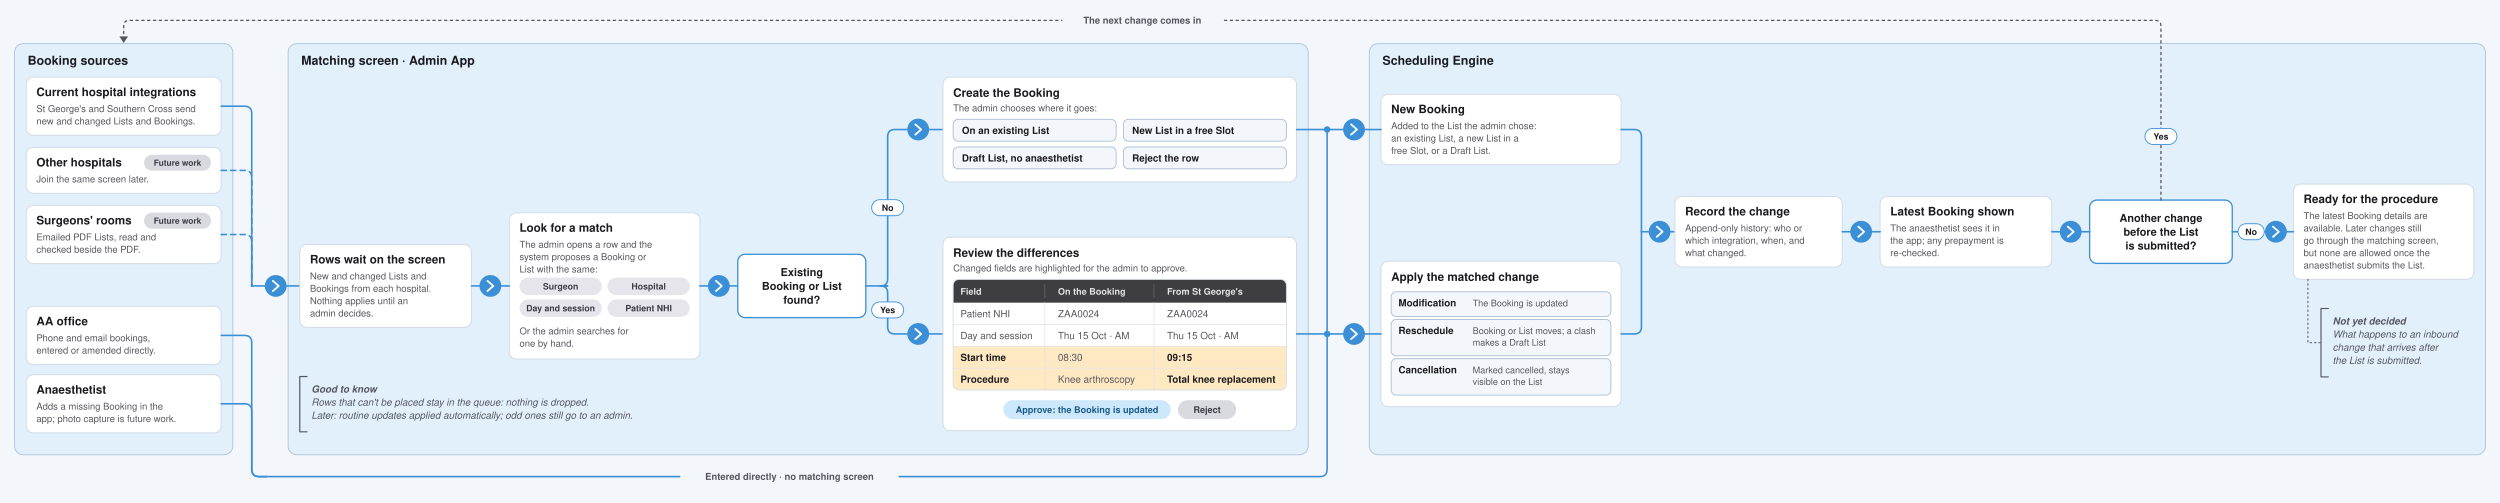
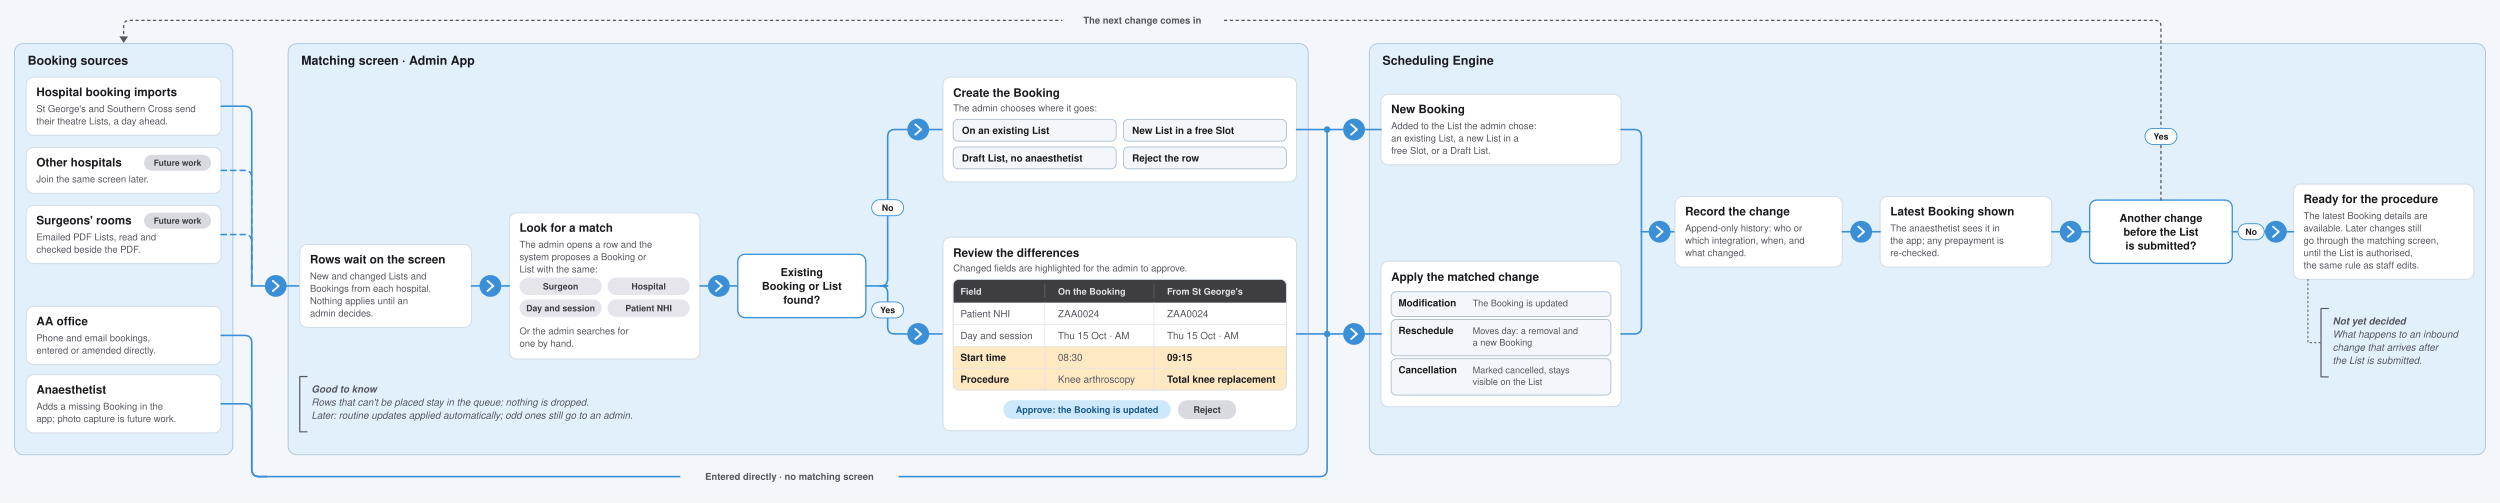
<svg xmlns="http://www.w3.org/2000/svg" viewBox="0 0 3436 691" width="3436" height="691" font-family="'Schibsted Grotesk', 'Helvetica Neue', Helvetica, Arial, sans-serif">
  <rect x="0" y="0" width="3436" height="691" rx="0" fill="#F3F6FA" />
  <rect id="booking-sources" x="20" y="60" width="300" height="565" rx="12" fill="#E1F0FB" stroke="#A9C3DA" stroke-width="1.2" />
  <text x="38" y="89" font-size="17" font-weight="800" fill="#1B1B1F" text-anchor="start">Booking sources</text>
  <rect id="matching-screen" x="396" y="60" width="1402" height="565" rx="12" fill="#E1F0FB" stroke="#A9C3DA" stroke-width="1.2" />
  <text x="414" y="89" font-size="17" font-weight="800" fill="#1B1B1F" text-anchor="start">Matching screen · Admin App</text>
  <rect id="scheduling-engine" x="1882" y="60" width="1534" height="565" rx="12" fill="#E1F0FB" stroke="#A9C3DA" stroke-width="1.2" />
  <text x="1900" y="89" font-size="17" font-weight="800" fill="#1B1B1F" text-anchor="start">Scheduling Engine</text>
  <rect id="hospital-systems" x="36" y="106.0" width="268" height="80" rx="10" fill="#FFFFFF" stroke="#D3DCE6" stroke-width="1.4" />
-   <text x="50" y="132.0" font-size="16" font-weight="700" fill="#1B1B1F" text-anchor="start">Current hospital integrations</text>
+   <text x="50" y="132.0" font-size="16" font-weight="700" fill="#1B1B1F" text-anchor="start">Hospital booking imports</text>
  <text x="50" y="154.0" font-size="13" font-weight="400" fill="#55555E" text-anchor="start">St George's and Southern Cross send</text>
-   <text x="50" y="171.0" font-size="13" font-weight="400" fill="#55555E" text-anchor="start">new and changed Lists and Bookings.</text>
+   <text x="50" y="171.0" font-size="13" font-weight="400" fill="#55555E" text-anchor="start">their theatre Lists, a day ahead.</text>
  <rect id="other-hospitals" x="36" y="202.667" width="268" height="63" rx="10" fill="#FFFFFF" stroke="#D3DCE6" stroke-width="1.4" />
  <text x="50" y="228.667" font-size="16" font-weight="700" fill="#1B1B1F" text-anchor="start">Other hospitals</text>
  <rect x="198.0" y="212.667" width="92" height="22" rx="11.0" fill="#D9D9E0" />
  <text x="244.0" y="227.807" font-size="11.5" font-weight="600" fill="#3C3C46" text-anchor="middle">Future work</text>
  <text x="50" y="250.667" font-size="13" font-weight="400" fill="#55555E" text-anchor="start">Join the same screen later.</text>
  <rect id="surgeons-rooms" x="36" y="282.333" width="268" height="80" rx="10" fill="#FFFFFF" stroke="#D3DCE6" stroke-width="1.4" />
  <text x="50" y="308.333" font-size="16" font-weight="700" fill="#1B1B1F" text-anchor="start">Surgeons' rooms</text>
  <rect x="198.0" y="292.333" width="92" height="22" rx="11.0" fill="#D9D9E0" />
  <text x="244.0" y="307.473" font-size="11.5" font-weight="600" fill="#3C3C46" text-anchor="middle">Future work</text>
  <text x="50" y="330.333" font-size="13" font-weight="400" fill="#55555E" text-anchor="start">Emailed PDF Lists, read and</text>
  <text x="50" y="347.333" font-size="13" font-weight="400" fill="#55555E" text-anchor="start">checked beside the PDF.</text>
  <rect id="aa-office" x="36" y="421.0" width="268" height="80" rx="10" fill="#FFFFFF" stroke="#D3DCE6" stroke-width="1.4" />
  <text x="50" y="447.0" font-size="16" font-weight="700" fill="#1B1B1F" text-anchor="start">AA office</text>
  <text x="50" y="469.0" font-size="13" font-weight="400" fill="#55555E" text-anchor="start">Phone and email bookings,</text>
  <text x="50" y="486.0" font-size="13" font-weight="400" fill="#55555E" text-anchor="start">entered or amended directly.</text>
  <rect id="anaesthetist-entry" x="36" y="515.0" width="268" height="80" rx="10" fill="#FFFFFF" stroke="#D3DCE6" stroke-width="1.4" />
  <text x="50" y="541.0" font-size="16" font-weight="700" fill="#1B1B1F" text-anchor="start">Anaesthetist</text>
  <text x="50" y="563.0" font-size="13" font-weight="400" fill="#55555E" text-anchor="start">Adds a missing Booking in the</text>
  <text x="50" y="580.0" font-size="13" font-weight="400" fill="#55555E" text-anchor="start">app; photo capture is future work.</text>
  <path d="M304 146.0 H336 Q346 146.0 346 156.0 V393" stroke="#3B8FD6" stroke-width="2.2" fill="none" stroke-linecap="round" stroke-linejoin="round" />
  <path d="M304 234.167 H336 Q346 234.167 346 244.167 V393" stroke="#3B8FD6" stroke-width="2.2" fill="none" stroke-linecap="round" stroke-linejoin="round" stroke-dasharray="7 6" />
  <path d="M304 322.333 H336 Q346 322.333 346 332.333 V393" stroke="#3B8FD6" stroke-width="2.2" fill="none" stroke-linecap="round" stroke-linejoin="round" stroke-dasharray="7 6" />
  <path d="M346 393 H412" stroke="#3B8FD6" stroke-width="2.2" fill="none" stroke-linecap="round" stroke-linejoin="round" />
  <circle cx="379.0" cy="393" r="15" fill="#3B8FD6" />
  <path d="M375.0 386 L383.0 393 L375.0 400" stroke="#FFFFFF" stroke-width="2.5" fill="none" stroke-linecap="round" stroke-linejoin="round" />
  <path d="M304 461.0 H336 Q346 461.0 346 471.0 V645 Q346 655 356 655 H366" stroke="#3B8FD6" stroke-width="2.2" fill="none" stroke-linecap="round" stroke-linejoin="round" />
  <path d="M304 555.0 H336 Q346 555.0 346 565.0 V645 Q346 655 356 655 H366" stroke="#3B8FD6" stroke-width="2.2" fill="none" stroke-linecap="round" stroke-linejoin="round" />
  <rect id="rows-wait" x="412" y="336.0" width="236" height="114" rx="10" fill="#FFFFFF" stroke="#D3DCE6" stroke-width="1.4" />
  <text x="426" y="362.0" font-size="16" font-weight="700" fill="#1B1B1F" text-anchor="start">Rows wait on the screen</text>
  <text x="426" y="384.0" font-size="13" font-weight="400" fill="#55555E" text-anchor="start">New and changed Lists and</text>
  <text x="426" y="401.0" font-size="13" font-weight="400" fill="#55555E" text-anchor="start">Bookings from each hospital.</text>
  <text x="426" y="418.0" font-size="13" font-weight="400" fill="#55555E" text-anchor="start">Nothing applies until an</text>
  <text x="426" y="435.0" font-size="13" font-weight="400" fill="#55555E" text-anchor="start">admin decides.</text>
  <rect id="look-for-match" x="700" y="292.5" width="262" height="201" rx="10" fill="#FFFFFF" stroke="#D3DCE6" stroke-width="1.4" />
  <text x="714" y="318.5" font-size="16" font-weight="700" fill="#1B1B1F" text-anchor="start">Look for a match</text>
  <text x="714" y="340.5" font-size="13" font-weight="400" fill="#55555E" text-anchor="start">The admin opens a row and the</text>
  <text x="714" y="357.5" font-size="13" font-weight="400" fill="#55555E" text-anchor="start">system proposes a Booking or</text>
  <text x="714" y="374.5" font-size="13" font-weight="400" fill="#55555E" text-anchor="start">List with the same:</text>
  <rect x="714.0" y="381.5" width="113.0" height="24" rx="12.0" fill="#E6E5EC" />
  <text x="770.5" y="397.82" font-size="12" font-weight="600" fill="#3C3C46" text-anchor="middle">Surgeon</text>
  <rect x="835.0" y="381.5" width="113.0" height="24" rx="12.0" fill="#E6E5EC" />
  <text x="891.5" y="397.82" font-size="12" font-weight="600" fill="#3C3C46" text-anchor="middle">Hospital</text>
  <rect x="714.0" y="411.5" width="113.0" height="24" rx="12.0" fill="#E6E5EC" />
  <text x="770.5" y="427.82" font-size="12" font-weight="600" fill="#3C3C46" text-anchor="middle">Day and session</text>
  <rect x="835.0" y="411.5" width="113.0" height="24" rx="12.0" fill="#E6E5EC" />
  <text x="891.5" y="427.82" font-size="12" font-weight="600" fill="#3C3C46" text-anchor="middle">Patient NHI</text>
  <text x="714" y="459.5" font-size="13" font-weight="400" fill="#55555E" text-anchor="start">Or the admin searches for</text>
  <text x="714" y="476.5" font-size="13" font-weight="400" fill="#55555E" text-anchor="start">one by hand.</text>
  <path d="M648 393 H700" stroke="#3B8FD6" stroke-width="2.2" fill="none" stroke-linecap="round" stroke-linejoin="round" />
  <circle cx="674.0" cy="393" r="15" fill="#3B8FD6" />
  <path d="M670.0 386 L678.0 393 L670.0 400" stroke="#FFFFFF" stroke-width="2.5" fill="none" stroke-linecap="round" stroke-linejoin="round" />
  <path d="M962 393 H1014" stroke="#3B8FD6" stroke-width="2.2" fill="none" stroke-linecap="round" stroke-linejoin="round" />
  <circle cx="988.0" cy="393" r="15" fill="#3B8FD6" />
  <path d="M984.0 386 L992.0 393 L984.0 400" stroke="#FFFFFF" stroke-width="2.5" fill="none" stroke-linecap="round" stroke-linejoin="round" />
  <rect id="match-found" x="1014" y="349.5" width="176" height="87" rx="10" fill="#FFFFFF" stroke="#3B8FD6" stroke-width="1.8" />
  <text x="1102.0" y="379.4" font-size="15" font-weight="700" fill="#1B1B1F" text-anchor="middle">Existing</text>
  <text x="1102.0" y="398.4" font-size="15" font-weight="700" fill="#1B1B1F" text-anchor="middle">Booking or List</text>
  <text x="1102.0" y="417.4" font-size="15" font-weight="700" fill="#1B1B1F" text-anchor="middle">found?</text>
  <path d="M1190 393 H1220" stroke="#3B8FD6" stroke-width="2.2" fill="none" stroke-linecap="round" stroke-linejoin="round" />
  <path d="M1219 393 H1210 Q1220 393 1220 383 V188.0 Q1220 178.0 1230 178.0 H1296" stroke="#3B8FD6" stroke-width="2.2" fill="none" stroke-linecap="round" stroke-linejoin="round" />
  <path d="M1219 393 H1210 Q1220 393 1220 403 V449.0 Q1220 459.0 1230 459.0 H1296" stroke="#3B8FD6" stroke-width="2.2" fill="none" stroke-linecap="round" stroke-linejoin="round" />
  <circle cx="1262.0" cy="178.0" r="15" fill="#3B8FD6" />
  <path d="M1258.0 171.0 L1266.0 178.0 L1258.0 185.0" stroke="#FFFFFF" stroke-width="2.5" fill="none" stroke-linecap="round" stroke-linejoin="round" />
  <circle cx="1262.0" cy="459.0" r="15" fill="#3B8FD6" />
  <path d="M1258.0 452.0 L1266.0 459.0 L1258.0 466.0" stroke="#FFFFFF" stroke-width="2.5" fill="none" stroke-linecap="round" stroke-linejoin="round" />
  <rect x="1198.0" y="274.5" width="44" height="22" rx="11.0" fill="#FFFFFF" stroke="#3B8FD6" stroke-width="1.2" />
  <text x="1220" y="289.82" font-size="12" font-weight="700" fill="#1B1B1F" text-anchor="middle">No</text>
  <rect x="1198.0" y="415.0" width="44" height="22" rx="11.0" fill="#FFFFFF" stroke="#3B8FD6" stroke-width="1.2" />
  <text x="1220" y="430.32" font-size="12" font-weight="700" fill="#1B1B1F" text-anchor="middle">Yes</text>
  <rect id="create-booking" x="1296" y="106" width="486" height="144" rx="10" fill="#FFFFFF" stroke="#D3DCE6" stroke-width="1.4" />
  <text x="1310" y="133" font-size="16" font-weight="700" fill="#1B1B1F" text-anchor="start">Create the Booking</text>
  <text x="1310" y="153" font-size="13" font-weight="400" fill="#55555E" text-anchor="start">The admin chooses where it goes:</text>
  <rect x="1310.0" y="164" width="224.0" height="30" rx="7" fill="#F3F7FB" stroke="#A9BCD0" stroke-width="1.2" />
  <text x="1322.0" y="184" font-size="13.5" font-weight="600" fill="#1B1B1F" text-anchor="start">On an existing List</text>
  <rect x="1544.0" y="164" width="224.0" height="30" rx="7" fill="#F3F7FB" stroke="#A9BCD0" stroke-width="1.2" />
  <text x="1556.0" y="184" font-size="13.5" font-weight="600" fill="#1B1B1F" text-anchor="start">New List in a free Slot</text>
  <rect x="1310.0" y="202" width="224.0" height="30" rx="7" fill="#F3F7FB" stroke="#A9BCD0" stroke-width="1.2" />
  <text x="1322.0" y="222" font-size="13.5" font-weight="600" fill="#1B1B1F" text-anchor="start">Draft List, no anaesthetist</text>
  <rect x="1544.0" y="202" width="224.0" height="30" rx="7" fill="#F3F7FB" stroke="#A9BCD0" stroke-width="1.2" />
  <text x="1556.0" y="222" font-size="13.5" font-weight="600" fill="#1B1B1F" text-anchor="start">Reject the row</text>
  <rect id="review-differences" x="1296" y="326" width="486" height="266" rx="10" fill="#FFFFFF" stroke="#D3DCE6" stroke-width="1.4" />
  <text x="1310" y="353" font-size="16" font-weight="700" fill="#1B1B1F" text-anchor="start">Review the differences</text>
  <text x="1310" y="373" font-size="13" font-weight="400" fill="#55555E" text-anchor="start">Changed fields are highlighted for the admin to approve.</text>
  <clipPath id="diff-clip">
    <rect x="1310" y="384" width="458" height="152" rx="8" />
  </clipPath>
  <g clip-path="url(#diff-clip)">
    <rect x="1310" y="384" width="458" height="152" rx="0" fill="#FFFFFF" />
    <rect x="1310" y="384" width="458" height="32" rx="0" fill="#3D3D42" />
    <rect x="1310" y="476" width="458" height="30" rx="0" fill="#FFE9C2" />
    <rect x="1310" y="506" width="458" height="30" rx="0" fill="#FFE9C2" />
  </g>
  <path d="M1310 446 H1768" stroke="#E3E0EC" stroke-width="1" fill="none" stroke-linecap="round" stroke-linejoin="round" />
  <path d="M1310 476 H1768" stroke="#E3E0EC" stroke-width="1" fill="none" stroke-linecap="round" stroke-linejoin="round" />
  <path d="M1310 506 H1768" stroke="#E3E0EC" stroke-width="1" fill="none" stroke-linecap="round" stroke-linejoin="round" />
  <path d="M1436 391 V409" stroke="#66666E" stroke-width="1" fill="none" stroke-linecap="round" stroke-linejoin="round" />
  <path d="M1436 416 V536" stroke="#E3E0EC" stroke-width="1" fill="none" stroke-linecap="round" stroke-linejoin="round" />
  <path d="M1586 391 V409" stroke="#66666E" stroke-width="1" fill="none" stroke-linecap="round" stroke-linejoin="round" />
  <path d="M1586 416 V536" stroke="#E3E0EC" stroke-width="1" fill="none" stroke-linecap="round" stroke-linejoin="round" />
  <rect x="1310" y="384" width="458" height="152" rx="8" fill="none" stroke="#D3DCE6" stroke-width="1.2" />
  <text x="1320" y="405" font-size="12.5" font-weight="700" fill="#E4E4EA" text-anchor="start">Field</text>
  <text x="1454" y="405" font-size="12.5" font-weight="700" fill="#E4E4EA" text-anchor="start">On the Booking</text>
  <text x="1604" y="405" font-size="12.5" font-weight="700" fill="#E4E4EA" text-anchor="start">From St George's</text>
  <text x="1320" y="436" font-size="13.5" font-weight="400" fill="#55555E" text-anchor="start">Patient NHI</text>
  <text x="1454" y="436" font-size="13.5" font-weight="400" fill="#55555E" text-anchor="start">ZAA0024</text>
  <text x="1604" y="436" font-size="13.5" font-weight="400" fill="#55555E" text-anchor="start">ZAA0024</text>
  <text x="1320" y="466" font-size="13.5" font-weight="400" fill="#55555E" text-anchor="start">Day and session</text>
  <text x="1454" y="466" font-size="13.5" font-weight="400" fill="#55555E" text-anchor="start">Thu 15 Oct · AM</text>
  <text x="1604" y="466" font-size="13.5" font-weight="400" fill="#55555E" text-anchor="start">Thu 15 Oct · AM</text>
  <text x="1320" y="496" font-size="13.5" font-weight="600" fill="#1B1B1F" text-anchor="start">Start time</text>
  <text x="1454" y="496" font-size="13.5" font-weight="400" fill="#55555E" text-anchor="start">08:30</text>
  <text x="1604" y="496" font-size="13.5" font-weight="700" fill="#1B1B1F" text-anchor="start">09:15</text>
  <text x="1320" y="526" font-size="13.5" font-weight="600" fill="#1B1B1F" text-anchor="start">Procedure</text>
  <text x="1454" y="526" font-size="13.5" font-weight="400" fill="#55555E" text-anchor="start">Knee arthroscopy</text>
  <text x="1604" y="526" font-size="13.5" font-weight="700" fill="#1B1B1F" text-anchor="start">Total knee replacement</text>
  <rect x="1379.0" y="550" width="230" height="26" rx="13.0" fill="#CDE8FA" />
  <text x="1494.0" y="567.5" font-size="12.5" font-weight="600" fill="#1B5C8A" text-anchor="middle">Approve: the Booking is updated</text>
  <rect x="1619.0" y="550" width="80" height="26" rx="13.0" fill="#D9D9E0" />
  <text x="1659.0" y="567.5" font-size="12.5" font-weight="600" fill="#3C3C46" text-anchor="middle">Reject</text>
  <rect id="matching-notes" x="412" y="517.5" width="550" height="76" rx="0" fill="none" />
  <path d="M422 517.5 H412 V593.5 H422" stroke="#55555E" stroke-width="1.6" fill="none" stroke-linecap="round" stroke-linejoin="round" />
  <text x="428" y="539.5" font-size="13.5" font-weight="700" fill="#55555E" text-anchor="start" font-style="italic">Good to know</text>
  <text x="428" y="557.5" font-size="13.5" font-weight="400" fill="#55555E" text-anchor="start" font-style="italic">Rows that can't be placed stay in the queue: nothing is dropped.</text>
  <text x="428" y="575.5" font-size="13.5" font-weight="400" fill="#55555E" text-anchor="start" font-style="italic">Later: routine updates applied automatically; odd ones still go to an admin.</text>
  <rect id="new-booking" x="1898" y="129.5" width="330" height="97" rx="10" fill="#FFFFFF" stroke="#D3DCE6" stroke-width="1.4" />
  <text x="1912" y="155.5" font-size="16" font-weight="700" fill="#1B1B1F" text-anchor="start">New Booking</text>
  <text x="1912" y="177.5" font-size="13" font-weight="400" fill="#55555E" text-anchor="start">Added to the List the admin chose:</text>
  <text x="1912" y="194.5" font-size="13" font-weight="400" fill="#55555E" text-anchor="start">an existing List, a new List in a</text>
  <text x="1912" y="211.5" font-size="13" font-weight="400" fill="#55555E" text-anchor="start">free Slot, or a Draft List.</text>
  <rect id="apply-change" x="1898" y="359.0" width="330" height="200" rx="10" fill="#FFFFFF" stroke="#D3DCE6" stroke-width="1.4" />
  <text x="1912" y="386.0" font-size="16" font-weight="700" fill="#1B1B1F" text-anchor="start">Apply the matched change</text>
  <rect x="1912" y="401.0" width="302" height="34" rx="7" fill="#F3F7FB" stroke="#A9BCD0" stroke-width="1.2" />
  <text x="1922" y="421.0" font-size="13.5" font-weight="700" fill="#1B1B1F" text-anchor="start">Modification</text>
  <text x="2024" y="421.0" font-size="12.5" font-weight="400" fill="#55555E" text-anchor="start">The Booking is updated</text>
  <rect x="1912" y="439.0" width="302" height="50" rx="7" fill="#F3F7FB" stroke="#A9BCD0" stroke-width="1.2" />
  <text x="1922" y="459.0" font-size="13.5" font-weight="700" fill="#1B1B1F" text-anchor="start">Reschedule</text>
-   <text x="2024" y="459.0" font-size="12.5" font-weight="400" fill="#55555E" text-anchor="start">Booking or List moves; a clash</text>
-   <text x="2024" y="475.0" font-size="12.5" font-weight="400" fill="#55555E" text-anchor="start">makes a Draft List</text>
+   <text x="2024" y="459.0" font-size="12.5" font-weight="400" fill="#55555E" text-anchor="start">Moves day: a removal and</text>
+   <text x="2024" y="475.0" font-size="12.5" font-weight="400" fill="#55555E" text-anchor="start">a new Booking</text>
  <rect x="1912" y="493.0" width="302" height="50" rx="7" fill="#F3F7FB" stroke="#A9BCD0" stroke-width="1.2" />
  <text x="1922" y="513.0" font-size="13.5" font-weight="700" fill="#1B1B1F" text-anchor="start">Cancellation</text>
  <text x="2024" y="513.0" font-size="12.5" font-weight="400" fill="#55555E" text-anchor="start">Marked cancelled, stays</text>
  <text x="2024" y="529.0" font-size="12.5" font-weight="400" fill="#55555E" text-anchor="start">visible on the List</text>
  <path d="M1782 178.0 H1898" stroke="#3B8FD6" stroke-width="2.2" fill="none" stroke-linecap="round" stroke-linejoin="round" />
  <circle cx="1861.0" cy="178.0" r="15" fill="#3B8FD6" />
  <path d="M1857.0 171.0 L1865.0 178.0 L1857.0 185.0" stroke="#FFFFFF" stroke-width="2.5" fill="none" stroke-linecap="round" stroke-linejoin="round" />
  <path d="M1782 459.0 H1898" stroke="#3B8FD6" stroke-width="2.2" fill="none" stroke-linecap="round" stroke-linejoin="round" />
  <circle cx="1861.0" cy="459.0" r="15" fill="#3B8FD6" />
  <path d="M1857.0 452.0 L1865.0 459.0 L1857.0 466.0" stroke="#FFFFFF" stroke-width="2.5" fill="none" stroke-linecap="round" stroke-linejoin="round" />
  <path d="M366 655 H1814 Q1824 655 1824 645 V178.0" stroke="#3B8FD6" stroke-width="2.2" fill="none" stroke-linecap="round" stroke-linejoin="round" />
  <circle cx="1824" cy="178.0" r="4.5" fill="#3B8FD6" />
  <circle cx="1824" cy="459.0" r="4.5" fill="#3B8FD6" />
  <rect x="935.0" y="644" width="300" height="22" rx="0" fill="#F3F6FA" />
  <text x="1085.0" y="659.5" font-size="13" font-weight="600" fill="#55555E" text-anchor="middle">Entered directly · no matching screen</text>
  <path d="M2228 178.0 H2246 Q2256 178.0 2256 188.0 V318.5" stroke="#3B8FD6" stroke-width="2.2" fill="none" stroke-linecap="round" stroke-linejoin="round" />
  <path d="M2228 459.0 H2246 Q2256 459.0 2256 449.0 V318.5" stroke="#3B8FD6" stroke-width="2.2" fill="none" stroke-linecap="round" stroke-linejoin="round" />
  <path d="M2256 318.5 H2302" stroke="#3B8FD6" stroke-width="2.2" fill="none" stroke-linecap="round" stroke-linejoin="round" />
  <circle cx="2281.0" cy="318.5" r="15" fill="#3B8FD6" />
  <path d="M2277.0 311.5 L2285.0 318.5 L2277.0 325.5" stroke="#FFFFFF" stroke-width="2.5" fill="none" stroke-linecap="round" stroke-linejoin="round" />
  <rect id="record-change" x="2302" y="270.0" width="230" height="97" rx="10" fill="#FFFFFF" stroke="#D3DCE6" stroke-width="1.4" />
  <text x="2316" y="296.0" font-size="16" font-weight="700" fill="#1B1B1F" text-anchor="start">Record the change</text>
  <text x="2316" y="318.0" font-size="13" font-weight="400" fill="#55555E" text-anchor="start">Append-only history: who or</text>
  <text x="2316" y="335.0" font-size="13" font-weight="400" fill="#55555E" text-anchor="start">which integration, when, and</text>
  <text x="2316" y="352.0" font-size="13" font-weight="400" fill="#55555E" text-anchor="start">what changed.</text>
  <rect id="latest-booking" x="2584" y="270.0" width="236" height="97" rx="10" fill="#FFFFFF" stroke="#D3DCE6" stroke-width="1.4" />
  <text x="2598" y="296.0" font-size="16" font-weight="700" fill="#1B1B1F" text-anchor="start">Latest Booking shown</text>
  <text x="2598" y="318.0" font-size="13" font-weight="400" fill="#55555E" text-anchor="start">The anaesthetist sees it in</text>
  <text x="2598" y="335.0" font-size="13" font-weight="400" fill="#55555E" text-anchor="start">the app; any prepayment is</text>
  <text x="2598" y="352.0" font-size="13" font-weight="400" fill="#55555E" text-anchor="start">re-checked.</text>
  <path d="M2532 318.5 H2584" stroke="#3B8FD6" stroke-width="2.2" fill="none" stroke-linecap="round" stroke-linejoin="round" />
  <circle cx="2558.0" cy="318.5" r="15" fill="#3B8FD6" />
  <path d="M2554.0 311.5 L2562.0 318.5 L2554.0 325.5" stroke="#FFFFFF" stroke-width="2.5" fill="none" stroke-linecap="round" stroke-linejoin="round" />
  <rect id="another-change" x="2872" y="275.0" width="196" height="87" rx="10" fill="#FFFFFF" stroke="#3B8FD6" stroke-width="1.8" />
  <text x="2970.0" y="304.9" font-size="15" font-weight="700" fill="#1B1B1F" text-anchor="middle">Another change</text>
  <text x="2970.0" y="323.9" font-size="15" font-weight="700" fill="#1B1B1F" text-anchor="middle">before the List</text>
  <text x="2970.0" y="342.9" font-size="15" font-weight="700" fill="#1B1B1F" text-anchor="middle">is submitted?</text>
  <path d="M2820 318.5 H2872" stroke="#3B8FD6" stroke-width="2.2" fill="none" stroke-linecap="round" stroke-linejoin="round" />
  <circle cx="2846.0" cy="318.5" r="15" fill="#3B8FD6" />
  <path d="M2842.0 311.5 L2850.0 318.5 L2842.0 325.5" stroke="#FFFFFF" stroke-width="2.5" fill="none" stroke-linecap="round" stroke-linejoin="round" />
  <rect id="list-submitted" x="3152" y="253.0" width="248" height="131" rx="10" fill="#FFFFFF" stroke="#D3DCE6" stroke-width="1.4" />
  <text x="3166" y="279.0" font-size="16" font-weight="700" fill="#1B1B1F" text-anchor="start">Ready for the procedure</text>
  <text x="3166" y="301.0" font-size="13" font-weight="400" fill="#55555E" text-anchor="start">The latest Booking details are</text>
  <text x="3166" y="318.0" font-size="13" font-weight="400" fill="#55555E" text-anchor="start">available. Later changes still</text>
  <text x="3166" y="335.0" font-size="13" font-weight="400" fill="#55555E" text-anchor="start">go through the matching screen,</text>
-   <text x="3166" y="352.0" font-size="13" font-weight="400" fill="#55555E" text-anchor="start">but none are allowed once the</text>
-   <text x="3166" y="369.0" font-size="13" font-weight="400" fill="#55555E" text-anchor="start">anaesthetist submits the List.</text>
+   <text x="3166" y="352.0" font-size="13" font-weight="400" fill="#55555E" text-anchor="start">until the List is authorised,</text>
+   <text x="3166" y="369.0" font-size="13" font-weight="400" fill="#55555E" text-anchor="start">the same rule as staff edits.</text>
  <path d="M3068 318.5 H3152" stroke="#3B8FD6" stroke-width="2.2" fill="none" stroke-linecap="round" stroke-linejoin="round" />
  <circle cx="3128" cy="318.5" r="15" fill="#3B8FD6" />
  <path d="M3124 311.5 L3132 318.5 L3124 325.5" stroke="#FFFFFF" stroke-width="2.5" fill="none" stroke-linecap="round" stroke-linejoin="round" />
  <rect x="3076.0" y="307.5" width="36" height="22" rx="11.0" fill="#FFFFFF" stroke="#3B8FD6" stroke-width="1.2" />
  <text x="3094" y="322.82" font-size="12" font-weight="700" fill="#1B1B1F" text-anchor="middle">No</text>
  <path d="M3172 384.0 V471.0 H3190" stroke="#55555E" stroke-width="1.4" fill="none" stroke-linecap="round" stroke-linejoin="round" stroke-dasharray="2 4" />
  <rect id="open-after-submit" x="3190" y="424.0" width="210" height="94" rx="0" fill="none" />
  <path d="M3200 424.0 H3190 V518.0 H3200" stroke="#55555E" stroke-width="1.6" fill="none" stroke-linecap="round" stroke-linejoin="round" />
  <text x="3206" y="446.0" font-size="13.5" font-weight="700" fill="#55555E" text-anchor="start" font-style="italic">Not yet decided</text>
  <text x="3206" y="464.0" font-size="13.5" font-weight="400" fill="#55555E" text-anchor="start" font-style="italic">What happens to an inbound</text>
  <text x="3206" y="482.0" font-size="13.5" font-weight="400" fill="#55555E" text-anchor="start" font-style="italic">change that arrives after</text>
  <text x="3206" y="500.0" font-size="13.5" font-weight="400" fill="#55555E" text-anchor="start" font-style="italic">the List is submitted.</text>
  <path d="M2970.0 275.0 V36 Q2970.0 28 2962.0 28 H178.0 Q170.0 28 170.0 36 V51" stroke="#55555E" stroke-width="1.8" fill="none" stroke-linecap="round" stroke-linejoin="round" stroke-dasharray="3 5" />
  <path d="M164.0 50 170.0 59 176.0 50 z" fill="#55555E" />
  <rect x="2948.0" y="176.5" width="44" height="22" rx="11.0" fill="#FFFFFF" stroke="#3B8FD6" stroke-width="1.2" />
  <text x="2970.0" y="191.82" font-size="12" font-weight="700" fill="#1B1B1F" text-anchor="middle">Yes</text>
  <rect x="1460.0" y="17" width="220" height="22" rx="0" fill="#F3F6FA" />
  <text x="1570.0" y="32.5" font-size="13" font-weight="600" fill="#55555E" text-anchor="middle">The next change comes in</text>
</svg>
